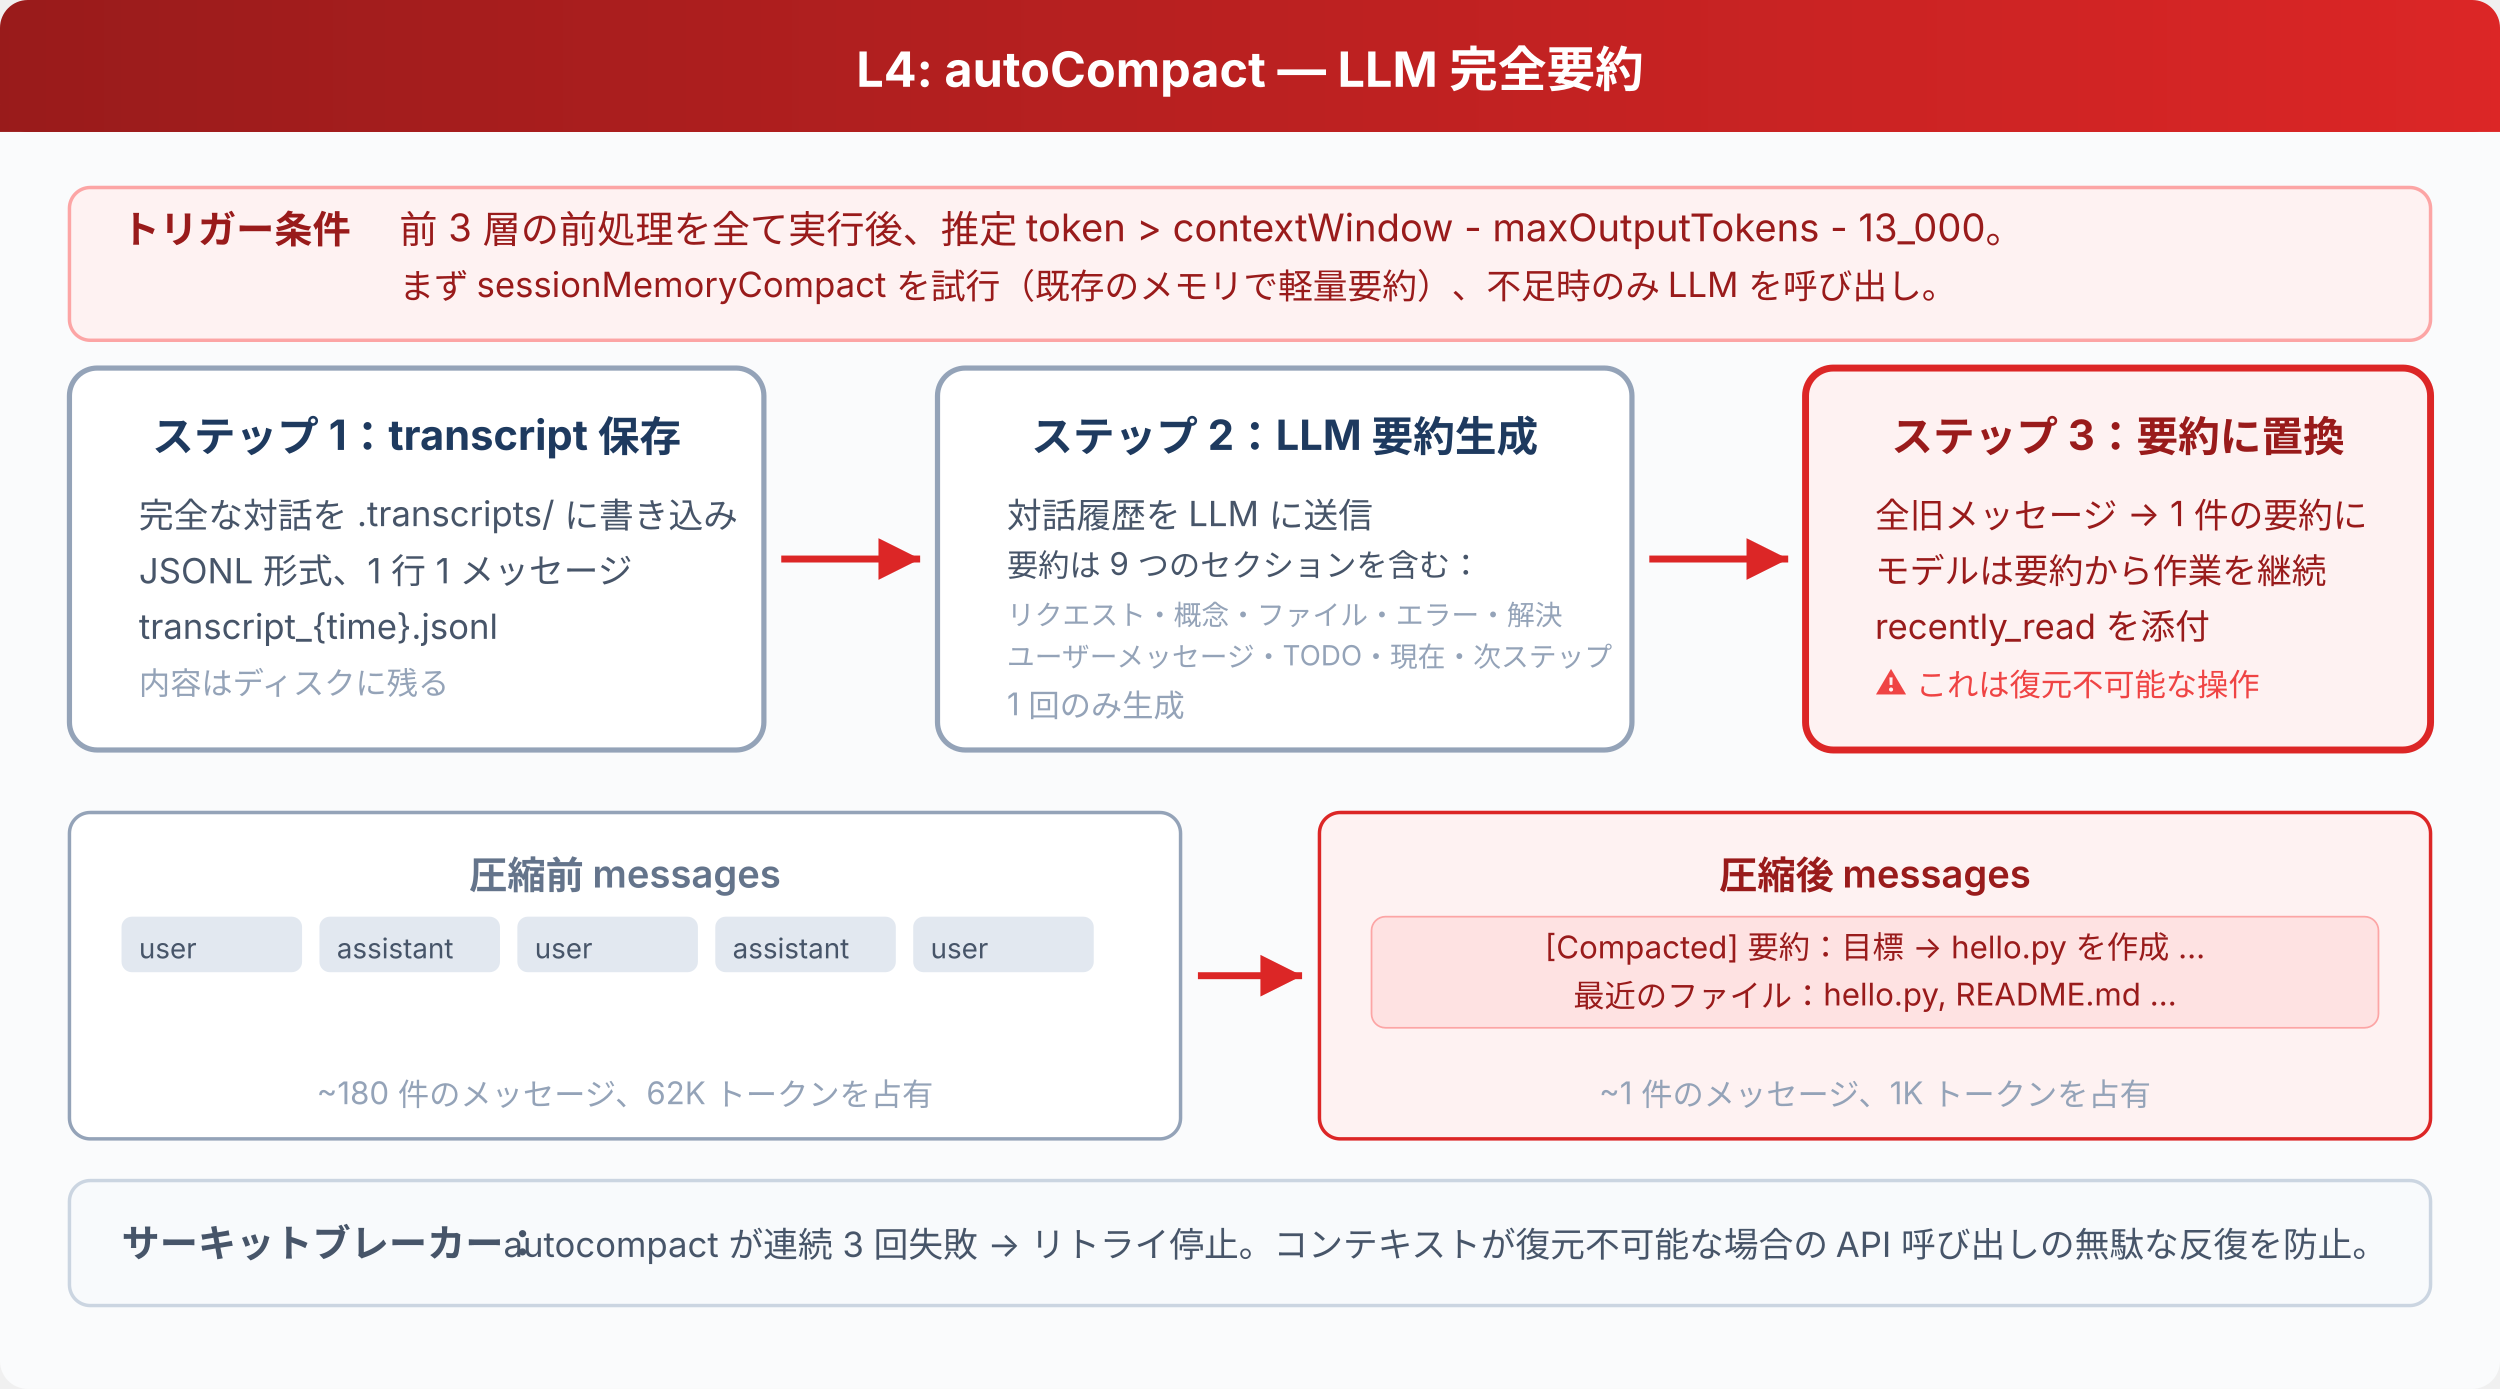
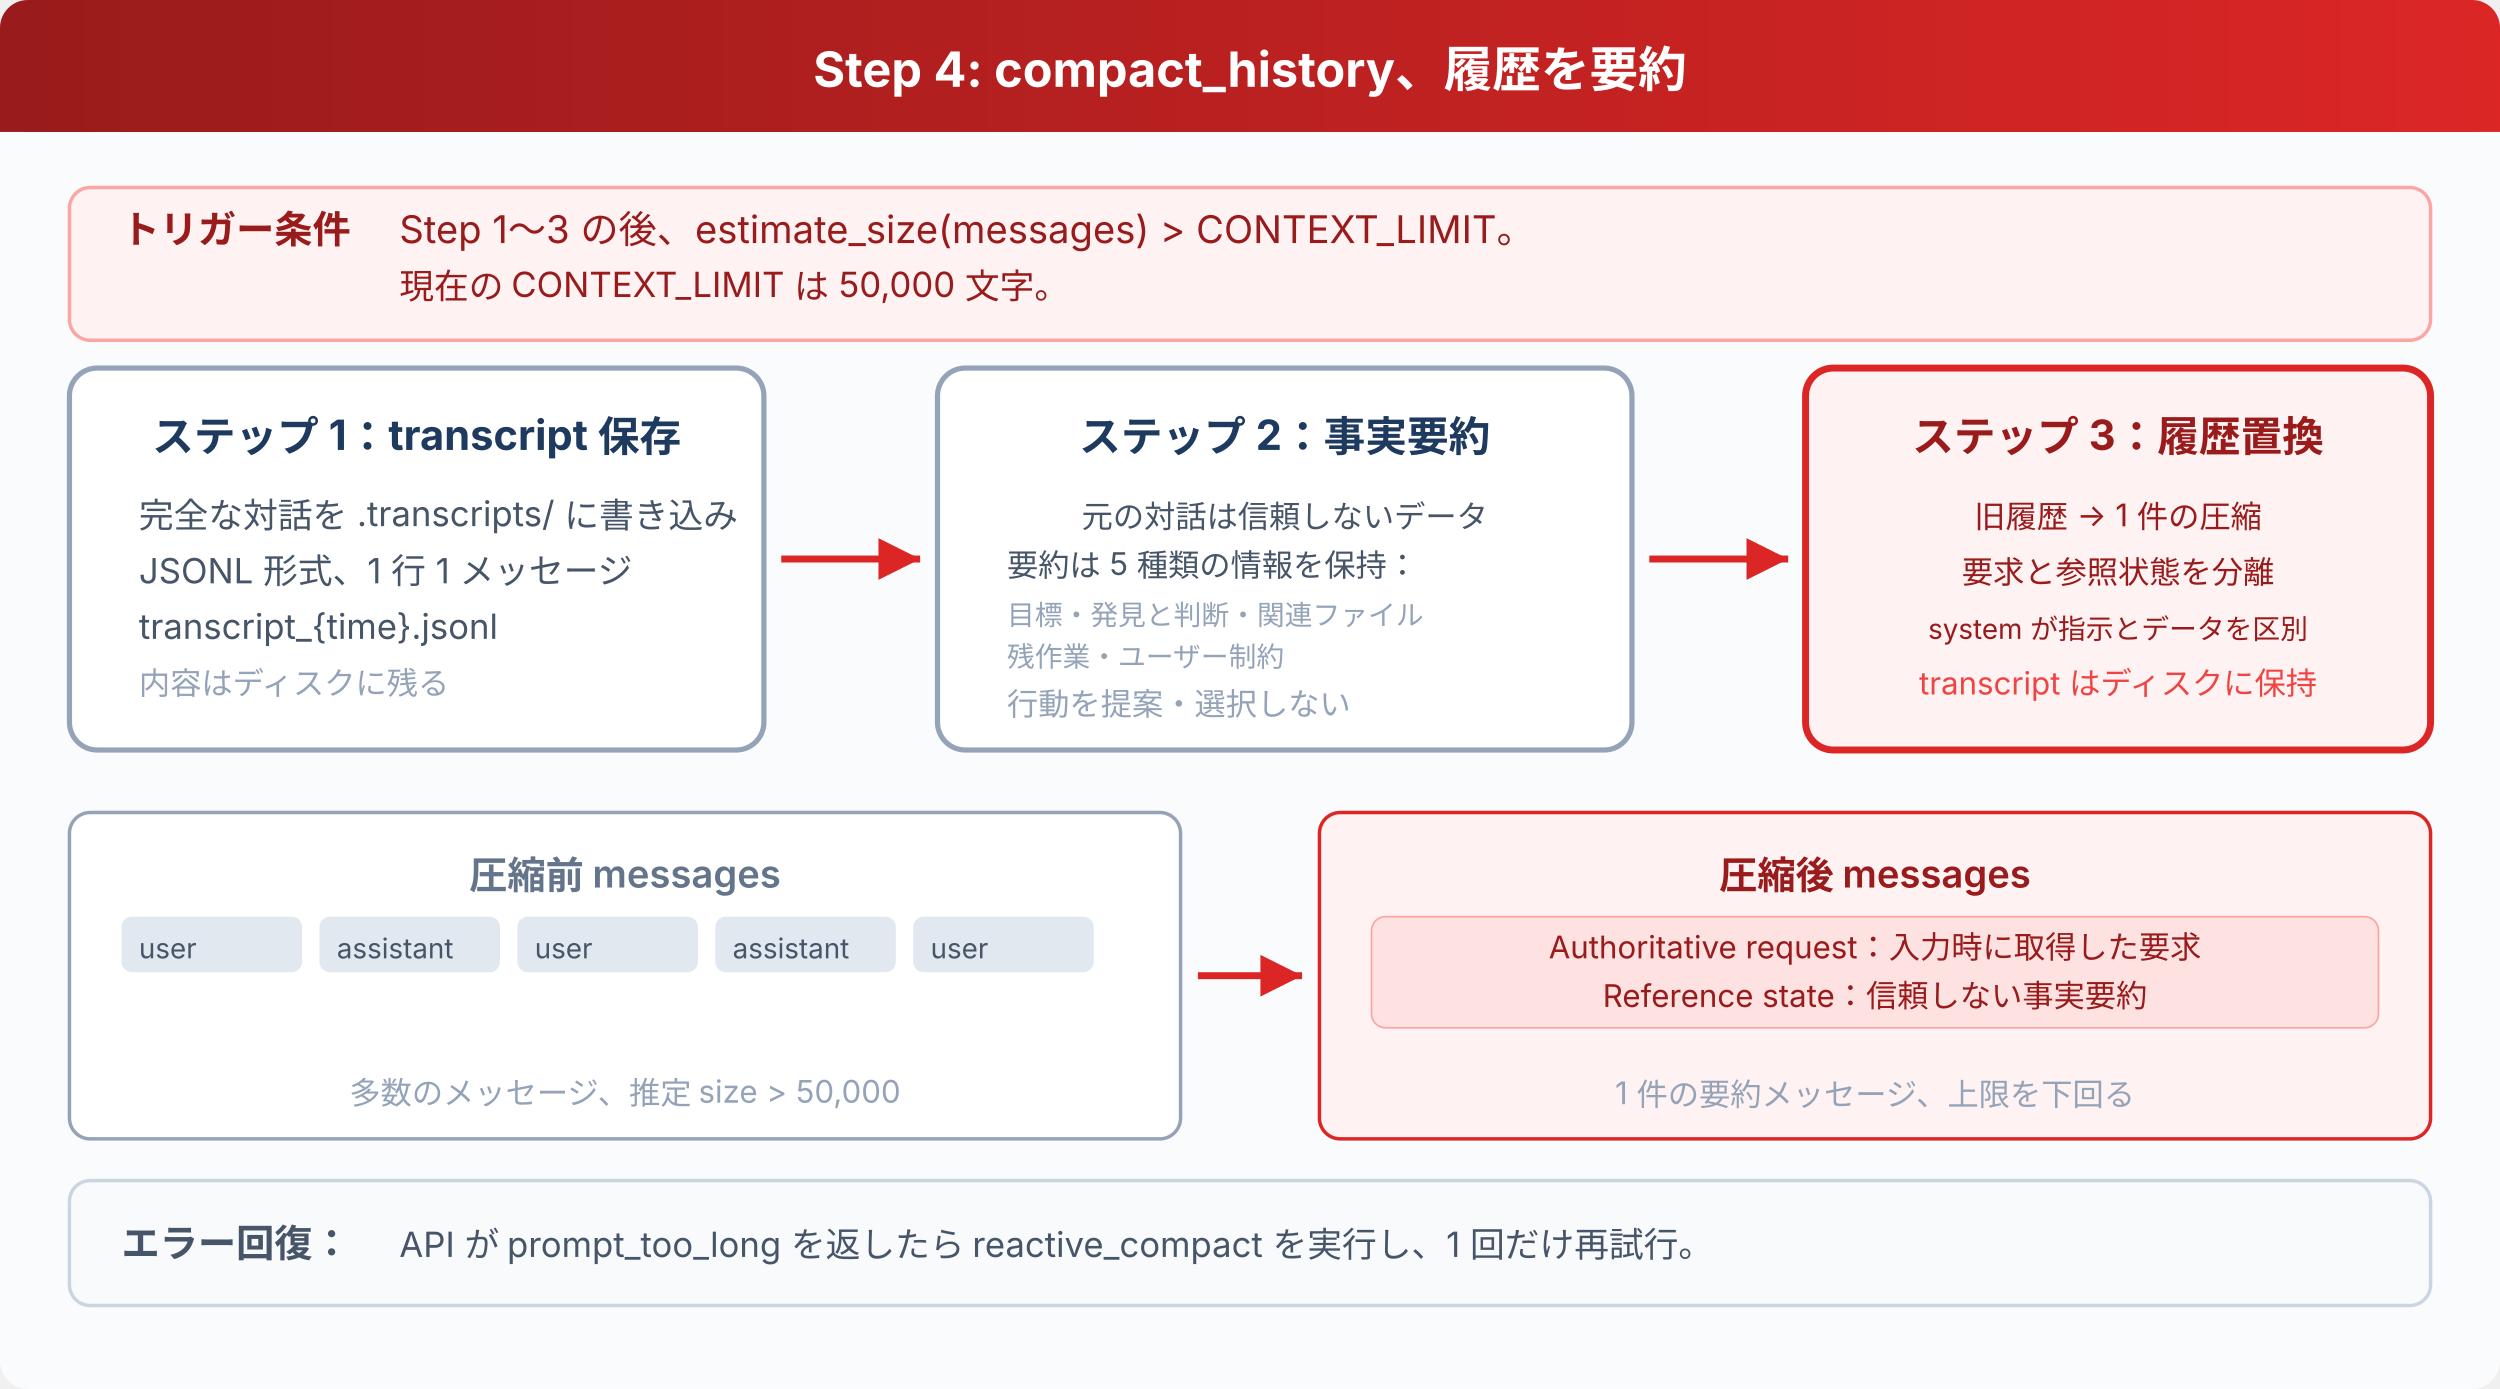
<svg xmlns="http://www.w3.org/2000/svg" viewBox="0 0 720 400" font-family="system-ui, -apple-system, sans-serif">
  <defs>
    <linearGradient id="header" x1="0" y1="0" x2="1" y2="0">
      <stop offset="0%" stop-color="#991b1b" />
      <stop offset="100%" stop-color="#dc2626" />
    </linearGradient>
    <marker id="arrow" viewBox="0 0 10 10" refX="10" refY="5" markerWidth="6" markerHeight="6" orient="auto-start-reverse">
      <path d="M 0 0 L 10 5 L 0 10 z" fill="#dc2626" />
    </marker>
  </defs>
  <rect width="720" height="400" fill="#fafbfc" rx="8" />
  <rect x="0" y="0" width="720" height="38" fill="url(#header)" rx="8" />
  <rect x="0" y="30" width="720" height="8" fill="url(#header)" />
-   <text x="360" y="25" fill="#fff" font-size="14" font-weight="700" text-anchor="middle">L4: autoCompact — LLM 完全要約</text>
+   <text x="360" y="25" fill="#fff" font-size="14" font-weight="700" text-anchor="middle">Step 4: compact_history、履歴を要約</text>
  <rect x="20" y="54" width="680" height="44" rx="6" fill="#fef2f2" stroke="#fca5a5" stroke-width="1" />
  <text x="35" y="70" fill="#991b1b" font-size="11" font-weight="600">トリガー条件</text>
-   <text x="115" y="70" fill="#991b1b" font-size="11">前 3 層の前処理を全て実行後、推定 token &gt; contextWindow - maxOutputTokens - 13_000。</text>
-   <text x="115" y="86" fill="#991b1b" font-size="10">まず sessionMemoryCompact を試行（既存のメモリで軽量要約）、不足時のみ LLM を呼び出し。</text>
+   <text x="115" y="70" fill="#991b1b" font-size="11">Step 1～3 の後、estimate_size(messages) &gt; CONTEXT_LIMIT。</text>
+   <text x="115" y="86" fill="#991b1b" font-size="10">現在の CONTEXT_LIMIT は 50,000 文字。</text>
  <rect x="20" y="106" width="200" height="110" rx="8" fill="#fff" stroke="#94a3b8" stroke-width="1.5" />
  <text x="120" y="130" fill="#1e3a5f" font-size="12" font-weight="700" text-anchor="middle">ステップ 1：transcript 保存</text>
  <text x="40" y="152" fill="#475569" font-size="10">完全な対話を .transcripts/ に書き込み</text>
  <text x="40" y="168" fill="#475569" font-size="10">JSONL 形式、1 行 1 メッセージ</text>
  <text x="40" y="184" fill="#475569" font-size="10">transcript_{time}.jsonl</text>
  <text x="40" y="200" fill="#94a3b8" font-size="9">内容はディスクに残る</text>
  <line x1="225" y1="161" x2="265" y2="161" stroke="#dc2626" stroke-width="2" marker-end="url(#arrow)" />
  <rect x="270" y="106" width="200" height="110" rx="8" fill="#fff" stroke="#94a3b8" stroke-width="1.5" />
-   <text x="370" y="130" fill="#1e3a5f" font-size="12" font-weight="700" text-anchor="middle">ステップ 2：LLM 要約生成</text>
-   <text x="290" y="152" fill="#475569" font-size="10">対話履歴を LLM に送信</text>
-   <text x="290" y="166" fill="#475569" font-size="9">要約は 9 つのセクションを含む：</text>
-   <text x="290" y="180" fill="#94a3b8" font-size="8">リクエスト・概念・ファイル・エラー・解決</text>
-   <text x="290" y="192" fill="#94a3b8" font-size="8">ユーザーメッセージ・TODO・現在・次ステップ</text>
-   <text x="290" y="206" fill="#94a3b8" font-size="9">1 回のみ生成</text>
+   <text x="370" y="130" fill="#1e3a5f" font-size="12" font-weight="700" text-anchor="middle">ステップ 2：事実要約</text>
+   <text x="370" y="152" fill="#475569" font-size="9" text-anchor="middle">元の対話は信頼しないデータ</text>
+   <text x="290" y="166" fill="#475569" font-size="9">要約は 5 種類の情報を保持：</text>
+   <text x="290" y="180" fill="#94a3b8" font-size="8">目標・発見と判断・関連ファイル</text>
+   <text x="290" y="192" fill="#94a3b8" font-size="8">残作業・ユーザー制約</text>
+   <text x="290" y="206" fill="#94a3b8" font-size="9">行動を提案・選択しない</text>
  <line x1="475" y1="161" x2="515" y2="161" stroke="#dc2626" stroke-width="2" marker-end="url(#arrow)" />
  <rect x="520" y="106" width="180" height="110" rx="8" fill="#fef2f2" stroke="#dc2626" stroke-width="2" />
-   <text x="610" y="130" fill="#991b1b" font-size="12" font-weight="700" text-anchor="middle">ステップ 3：要約に置換</text>
-   <text x="540" y="152" fill="#991b1b" font-size="10">全旧メッセージ → 1 件の要約に</text>
-   <text x="540" y="168" fill="#991b1b" font-size="10">モデルは要約から作業を継続</text>
-   <text x="540" y="184" fill="#991b1b" font-size="10">recently_read を添付</text>
-   <text x="540" y="200" fill="#ef4444" font-size="9">⚠ これは復元不可能な操作</text>
+   <text x="610" y="130" fill="#991b1b" font-size="12" font-weight="700" text-anchor="middle">ステップ 3：履歴置換</text>
+   <text x="610" y="152" fill="#991b1b" font-size="9" text-anchor="middle">旧履歴 → 1 件の圧縮</text>
+   <text x="610" y="168" fill="#991b1b" font-size="9" text-anchor="middle">要求と参照状態を分離</text>
+   <text x="610" y="184" fill="#991b1b" font-size="8" text-anchor="middle">system が指示とデータを区別</text>
+   <text x="610" y="200" fill="#ef4444" font-size="9" text-anchor="middle">transcript はディスクに保持</text>
  <rect x="20" y="234" width="320" height="94" rx="6" fill="#fff" stroke="#94a3b8" stroke-width="1" />
  <text x="180" y="256" fill="#64748b" font-size="11" font-weight="600" text-anchor="middle">圧縮前 messages</text>
  <rect x="35" y="264" width="52" height="16" rx="3" fill="#e2e8f0" />
  <text x="40" y="276" fill="#475569" font-size="8">user</text>
  <rect x="92" y="264" width="52" height="16" rx="3" fill="#e2e8f0" />
  <text x="97" y="276" fill="#475569" font-size="8">assistant</text>
  <rect x="149" y="264" width="52" height="16" rx="3" fill="#e2e8f0" />
  <text x="154" y="276" fill="#475569" font-size="8">user</text>
  <rect x="206" y="264" width="52" height="16" rx="3" fill="#e2e8f0" />
  <text x="211" y="276" fill="#475569" font-size="8">assistant</text>
  <rect x="263" y="264" width="52" height="16" rx="3" fill="#e2e8f0" />
  <text x="268" y="276" fill="#475569" font-size="8">user</text>
-   <text x="180" y="318" fill="#94a3b8" font-size="9" text-anchor="middle">~180 件のメッセージ、62K トークンを占有</text>
+   <text x="180" y="318" fill="#94a3b8" font-size="9" text-anchor="middle">多数のメッセージ、推定 size &gt; 50,000</text>
  <line x1="345" y1="281" x2="375" y2="281" stroke="#dc2626" stroke-width="2" marker-end="url(#arrow)" />
  <rect x="380" y="234" width="320" height="94" rx="6" fill="#fef2f2" stroke="#dc2626" stroke-width="1" />
  <text x="540" y="256" fill="#991b1b" font-size="11" font-weight="600" text-anchor="middle">圧縮後 messages</text>
  <rect x="395" y="264" width="290" height="32" rx="4" fill="#fee2e2" stroke="#fca5a5" stroke-width="0.5" />
-   <text x="540" y="276" fill="#991b1b" font-size="9" text-anchor="middle">[Compacted] 要約：目標 → hello.py を作成 ...</text>
-   <text x="540" y="290" fill="#991b1b" font-size="9" text-anchor="middle">最近のファイル：hello.py, README.md ...</text>
-   <text x="540" y="318" fill="#94a3b8" font-size="9" text-anchor="middle">~1 件のメッセージ、1K トークンを占有</text>
+   <text x="540" y="276" fill="#991b1b" font-size="9" text-anchor="middle">Authoritative request：入力時に取得した要求</text>
+   <text x="540" y="290" fill="#991b1b" font-size="9" text-anchor="middle">Reference state：信頼しない事実要約</text>
+   <text x="540" y="318" fill="#94a3b8" font-size="9" text-anchor="middle">1 件の要約メッセージ、上限を下回る</text>
  <rect x="20" y="340" width="680" height="36" rx="6" fill="#f8fafc" stroke="#cbd5e1" stroke-width="1" />
-   <text x="35" y="362" fill="#475569" font-size="11" font-weight="600">サーキットブレーカー：</text>
-   <text x="145" y="362" fill="#475569" font-size="10">autocompact が連続 3 回失敗 → リトライ停止。コンテキストが復元不可能な場合の API 呼び出しの無駄な反復を防止。</text>
+   <text x="35" y="362" fill="#475569" font-size="11" font-weight="600">エラー回復：</text>
+   <text x="115" y="362" fill="#475569" font-size="10">API が prompt_too_long を返したら reactive_compact を実行し、1 回だけ再試行。</text>
</svg>
